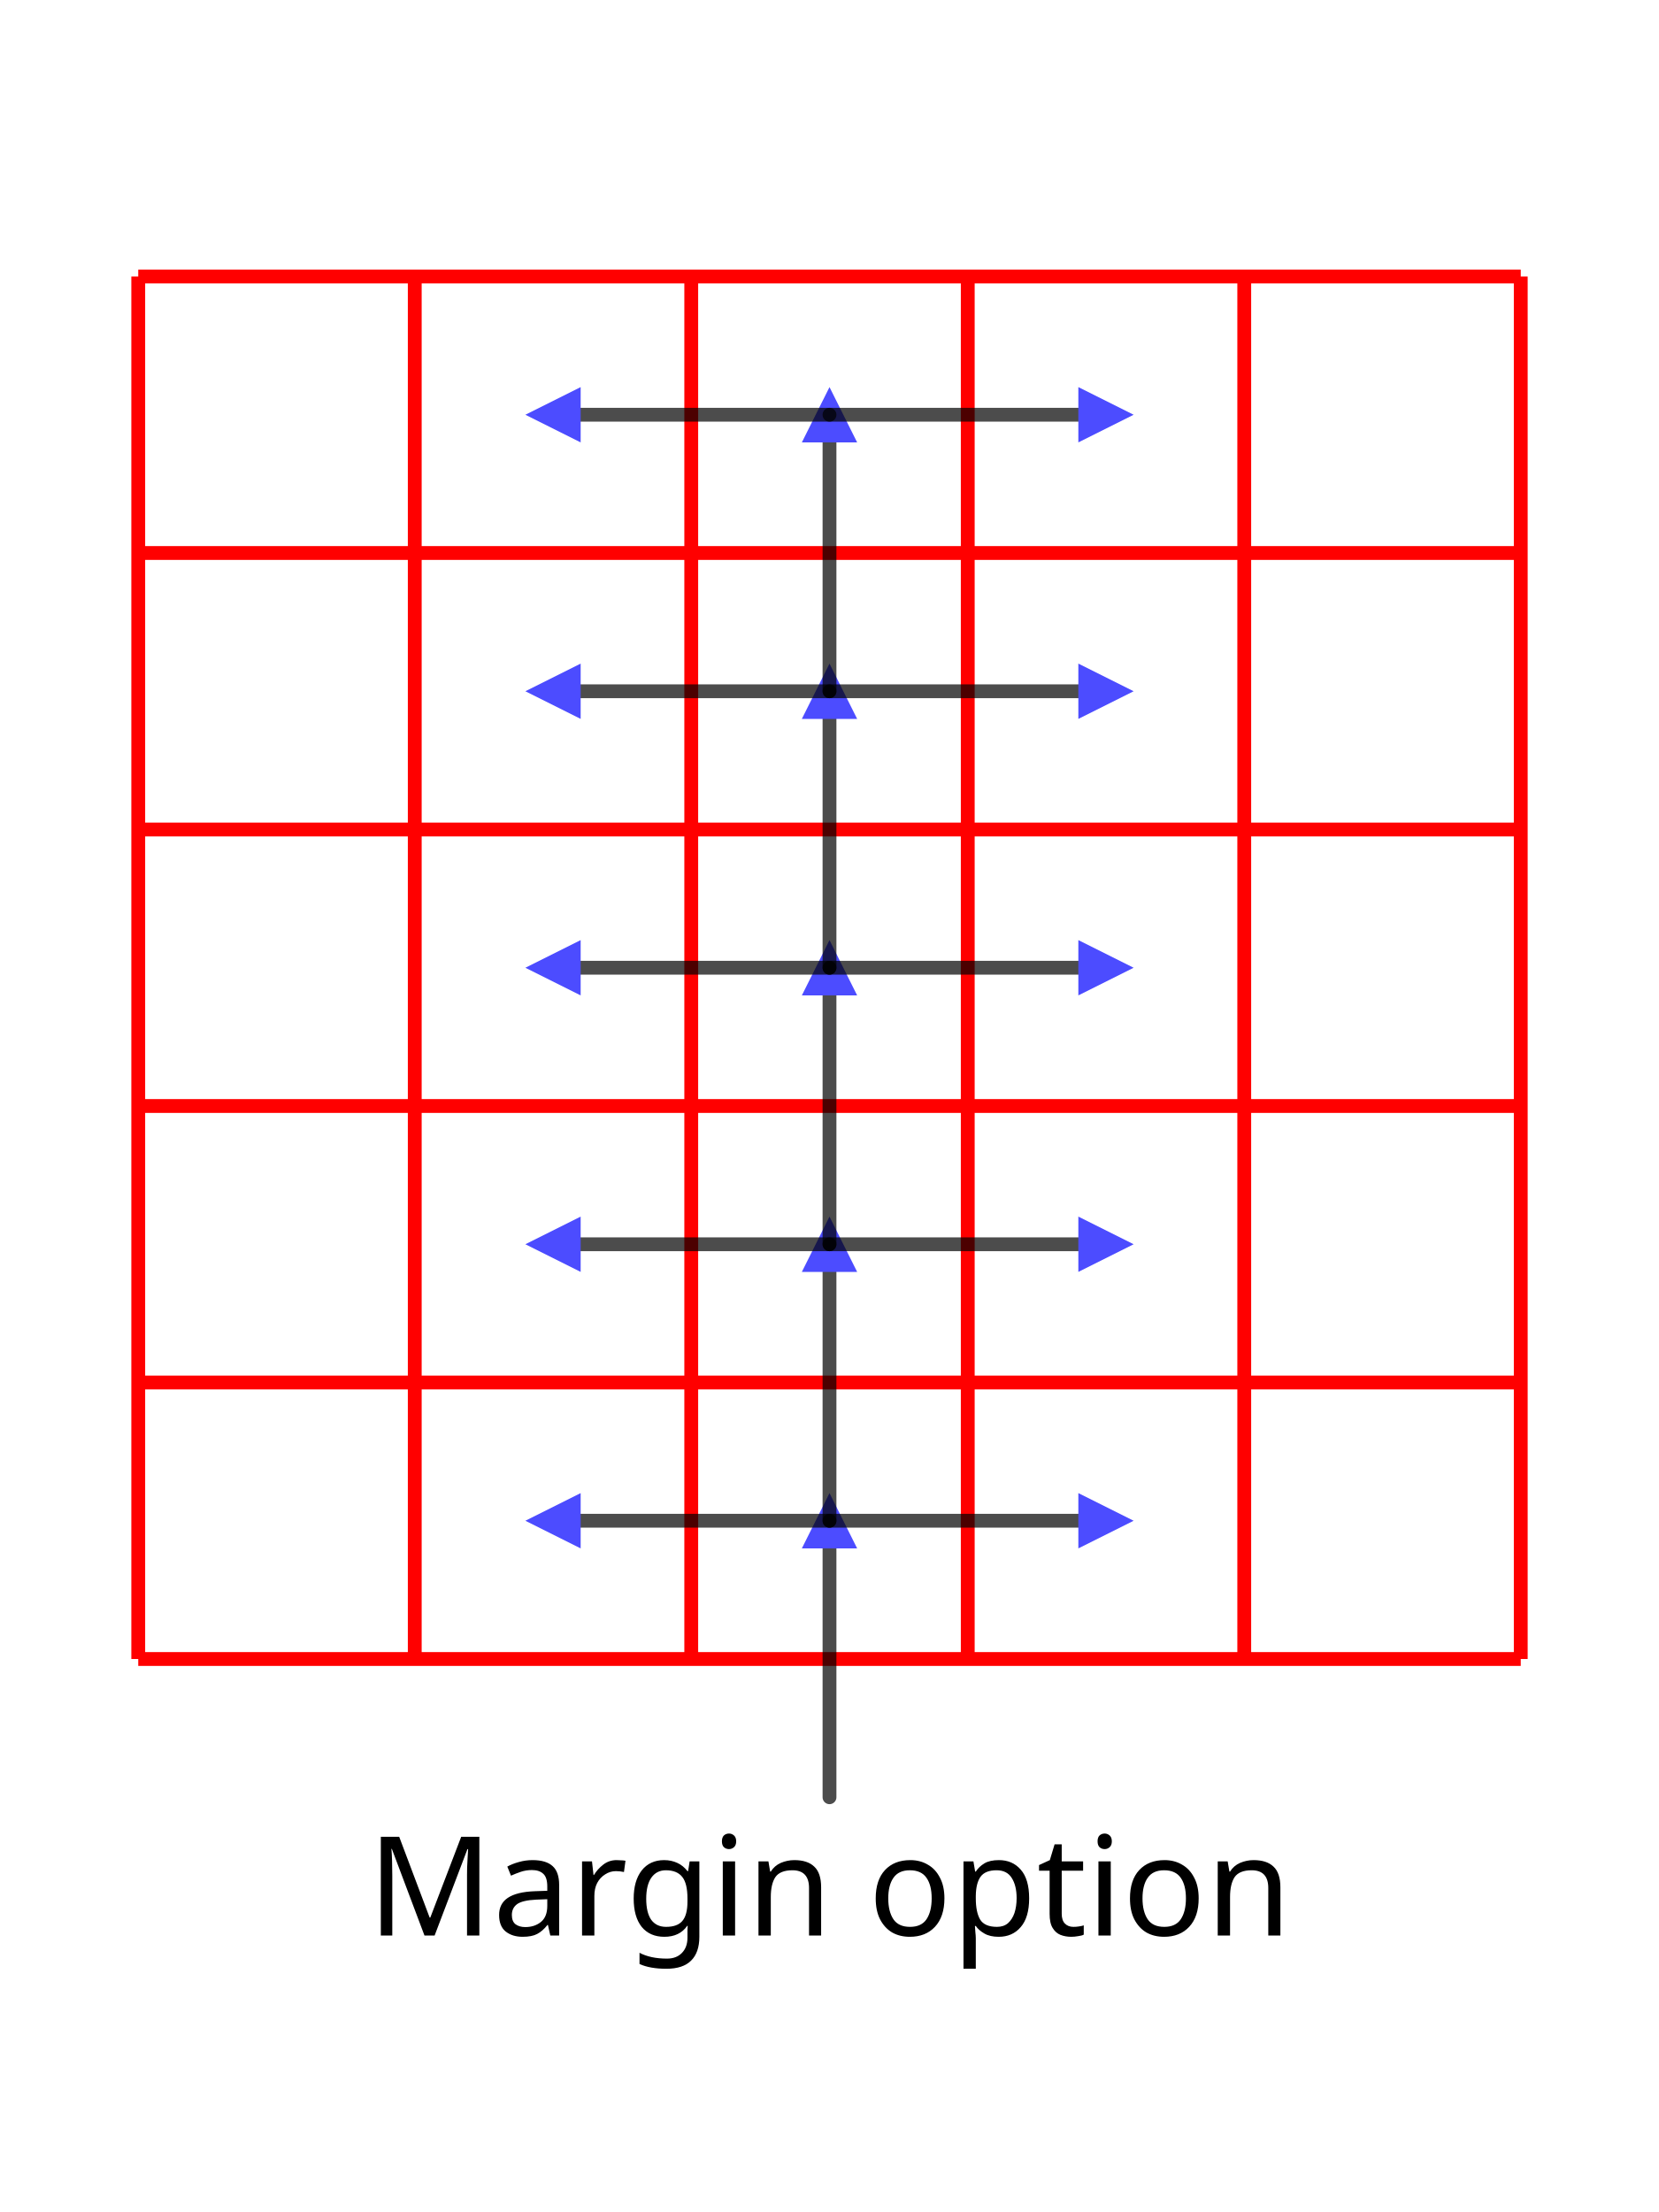
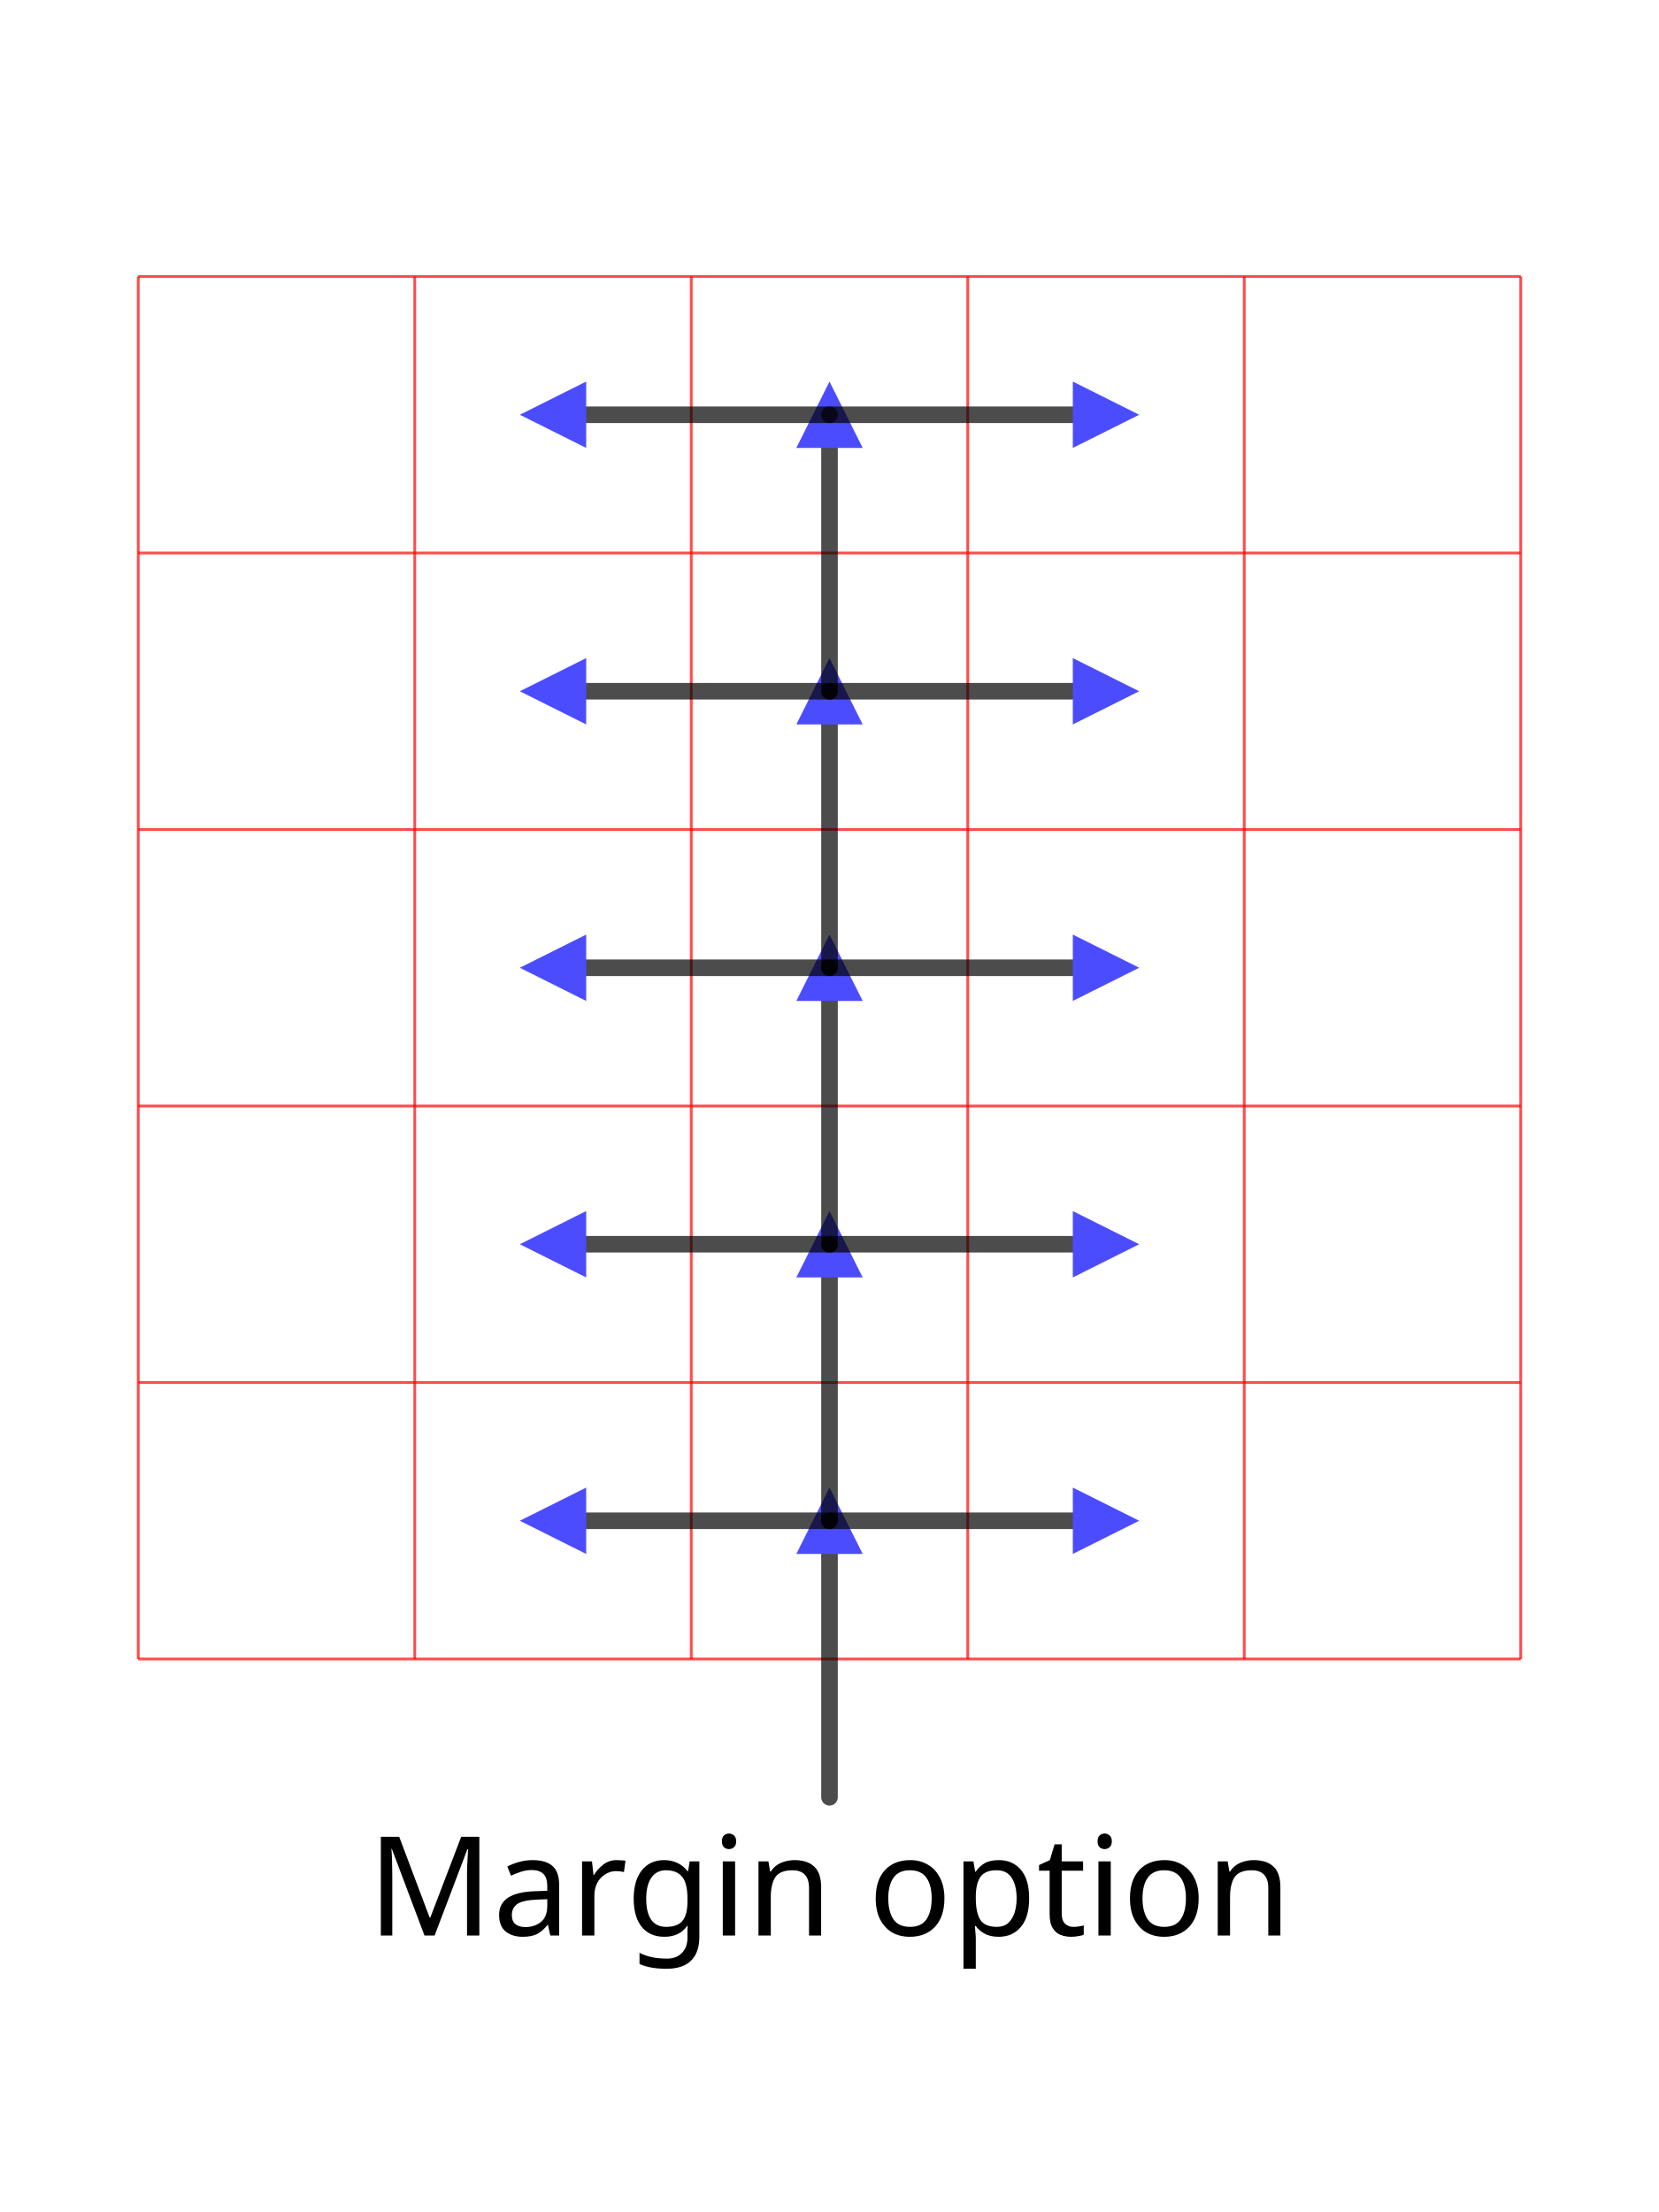
<svg xmlns="http://www.w3.org/2000/svg" baseProfile="full" height="160" version="1.1" viewBox="0,-130.0,120,160" width="120">
  <defs id="id6">
    <style type="text/css">
                text{font-family: Verdana;}
                svgg{background-color:grey;}
-                 .connection{stroke: black; stroke-linecap:round; opacity: 0.7;}
+                 .connection{stroke-linecap:round; opacity: 0.7; stroke-width:1.2;}
                span{text-anchor: "middle"; alignment_baseline: "middle"}
                .gridLabels{fill: grey;font-style: italic;font-weight: 900}
-                 # core_boundary{stroke:grey; stroke_width:0.5;}
-                 .gridmarker{stroke:red; stroke_width:0.5;}
+                 # core_boundary{stroke:grey; stroke-width:0.5;}
+                 .gridmarker{stroke:red; stroke-width:0.2; opacity: 0.7;}
                </style>
    <marker id="id5" markerHeight="10" markerUnits="strokeWidth" markerWidth="8" orient="auto" refX="30" refY="30" viewBox="0 0 120 120">
      <path d="M 0 0 L 60 30 L 0 60 z" fill="blue" />
    </marker>
  </defs>
  <g id="markers" transform="scale(1,-1)">
    <line class="gridmarker" x1="10.0" x2="10.0" y1="10.0" y2="110.0" />
    <line class="gridmarker" x1="30.0" x2="30.0" y1="10.0" y2="110.0" />
    <line class="gridmarker" x1="50.0" x2="50.0" y1="10.0" y2="110.0" />
    <line class="gridmarker" x1="70.0" x2="70.0" y1="10.0" y2="110.0" />
    <line class="gridmarker" x1="90.0" x2="90.0" y1="10.0" y2="110.0" />
    <line class="gridmarker" x1="110.0" x2="110.0" y1="10.0" y2="110.0" />
    <line class="gridmarker" x1="10.0" x2="110.0" y1="10.0" y2="10.0" />
    <line class="gridmarker" x1="10.0" x2="110.0" y1="30.0" y2="30.0" />
    <line class="gridmarker" x1="10.0" x2="110.0" y1="50.0" y2="50.0" />
    <line class="gridmarker" x1="10.0" x2="110.0" y1="70.0" y2="70.0" />
    <line class="gridmarker" x1="10.0" x2="110.0" y1="90.0" y2="90.0" />
    <line class="gridmarker" x1="10.0" x2="110.0" y1="110.0" y2="110.0" />
  </g>
  <g id="main" transform="scale(1,-1)">
-     <line class="connection" marker-end="url(#id5)" x1="60" x2="60" y1="0" y2="20" />
-     <line class="connection" marker-end="url(#id5)" x1="60" x2="80" y1="20" y2="20" />
-     <line class="connection" marker-end="url(#id5)" x1="60" x2="40" y1="20" y2="20" />
-     <line class="connection" marker-end="url(#id5)" x1="60" x2="60" y1="20" y2="40" />
-     <line class="connection" marker-end="url(#id5)" x1="60" x2="80" y1="40" y2="40" />
-     <line class="connection" marker-end="url(#id5)" x1="60" x2="40" y1="40" y2="40" />
-     <line class="connection" marker-end="url(#id5)" x1="60" x2="60" y1="40" y2="60" />
-     <line class="connection" marker-end="url(#id5)" x1="60" x2="80" y1="60" y2="60" />
-     <line class="connection" marker-end="url(#id5)" x1="60" x2="40" y1="60" y2="60" />
-     <line class="connection" marker-end="url(#id5)" x1="60" x2="60" y1="60" y2="80" />
-     <line class="connection" marker-end="url(#id5)" x1="60" x2="80" y1="80" y2="80" />
-     <line class="connection" marker-end="url(#id5)" x1="60" x2="40" y1="80" y2="80" />
-     <line class="connection" marker-end="url(#id5)" x1="60" x2="60" y1="80" y2="100" />
-     <line class="connection" marker-end="url(#id5)" x1="60" x2="80" y1="100" y2="100" />
-     <line class="connection" marker-end="url(#id5)" x1="60" x2="40" y1="100" y2="100" />
+     <line class="connection" marker-end="url(#id5)" stroke=" black" x1="60" x2="60" y1="0" y2="20" />
+     <line class="connection" marker-end="url(#id5)" stroke=" black" x1="60" x2="80" y1="20" y2="20" />
+     <line class="connection" marker-end="url(#id5)" stroke=" black" x1="60" x2="40" y1="20" y2="20" />
+     <line class="connection" marker-end="url(#id5)" stroke=" black" x1="60" x2="60" y1="20" y2="40" />
+     <line class="connection" marker-end="url(#id5)" stroke=" black" x1="60" x2="80" y1="40" y2="40" />
+     <line class="connection" marker-end="url(#id5)" stroke=" black" x1="60" x2="40" y1="40" y2="40" />
+     <line class="connection" marker-end="url(#id5)" stroke=" black" x1="60" x2="60" y1="40" y2="60" />
+     <line class="connection" marker-end="url(#id5)" stroke=" black" x1="60" x2="80" y1="60" y2="60" />
+     <line class="connection" marker-end="url(#id5)" stroke=" black" x1="60" x2="40" y1="60" y2="60" />
+     <line class="connection" marker-end="url(#id5)" stroke=" black" x1="60" x2="60" y1="60" y2="80" />
+     <line class="connection" marker-end="url(#id5)" stroke=" black" x1="60" x2="80" y1="80" y2="80" />
+     <line class="connection" marker-end="url(#id5)" stroke=" black" x1="60" x2="40" y1="80" y2="80" />
+     <line class="connection" marker-end="url(#id5)" stroke=" black" x1="60" x2="60" y1="80" y2="100" />
+     <line class="connection" marker-end="url(#id5)" stroke=" black" x1="60" x2="80" y1="100" y2="100" />
+     <line class="connection" marker-end="url(#id5)" stroke=" black" x1="60" x2="40" y1="100" y2="100" />
    <g id="text">
      <text alignment-baseline="middle" class="moduleLabel" fill="black" font-size="10.0" text-anchor="middle" transform="scale(1,-1)" x="60.0" y="10.0">Margin option</text>
    </g>
  </g>
</svg>
